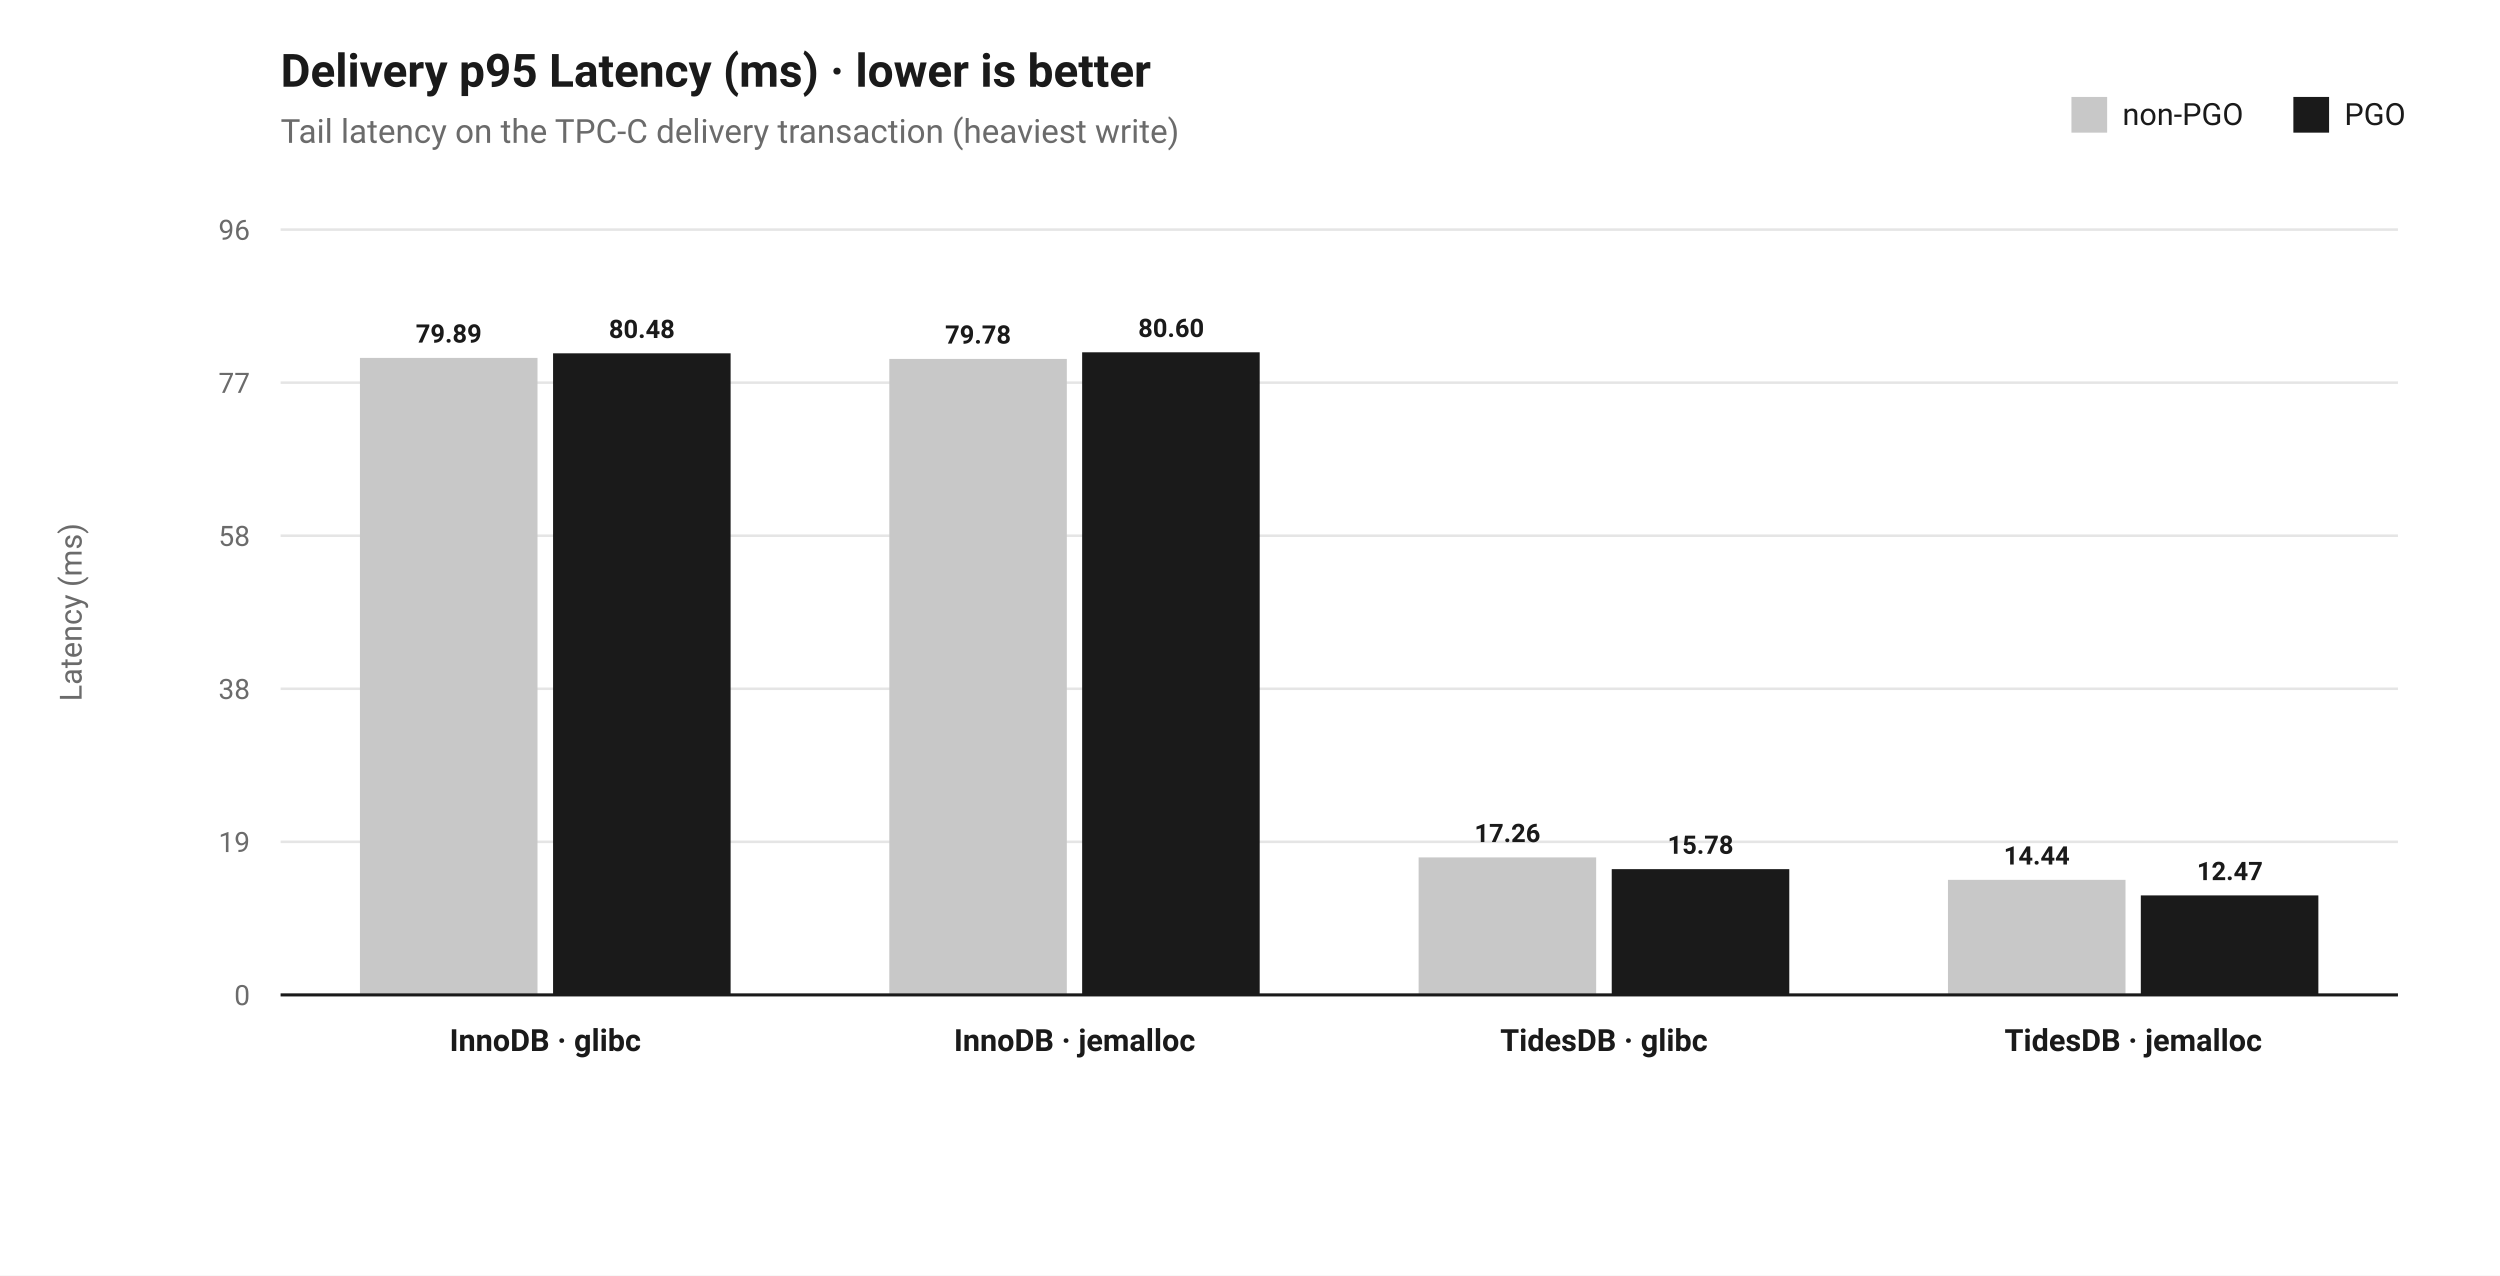
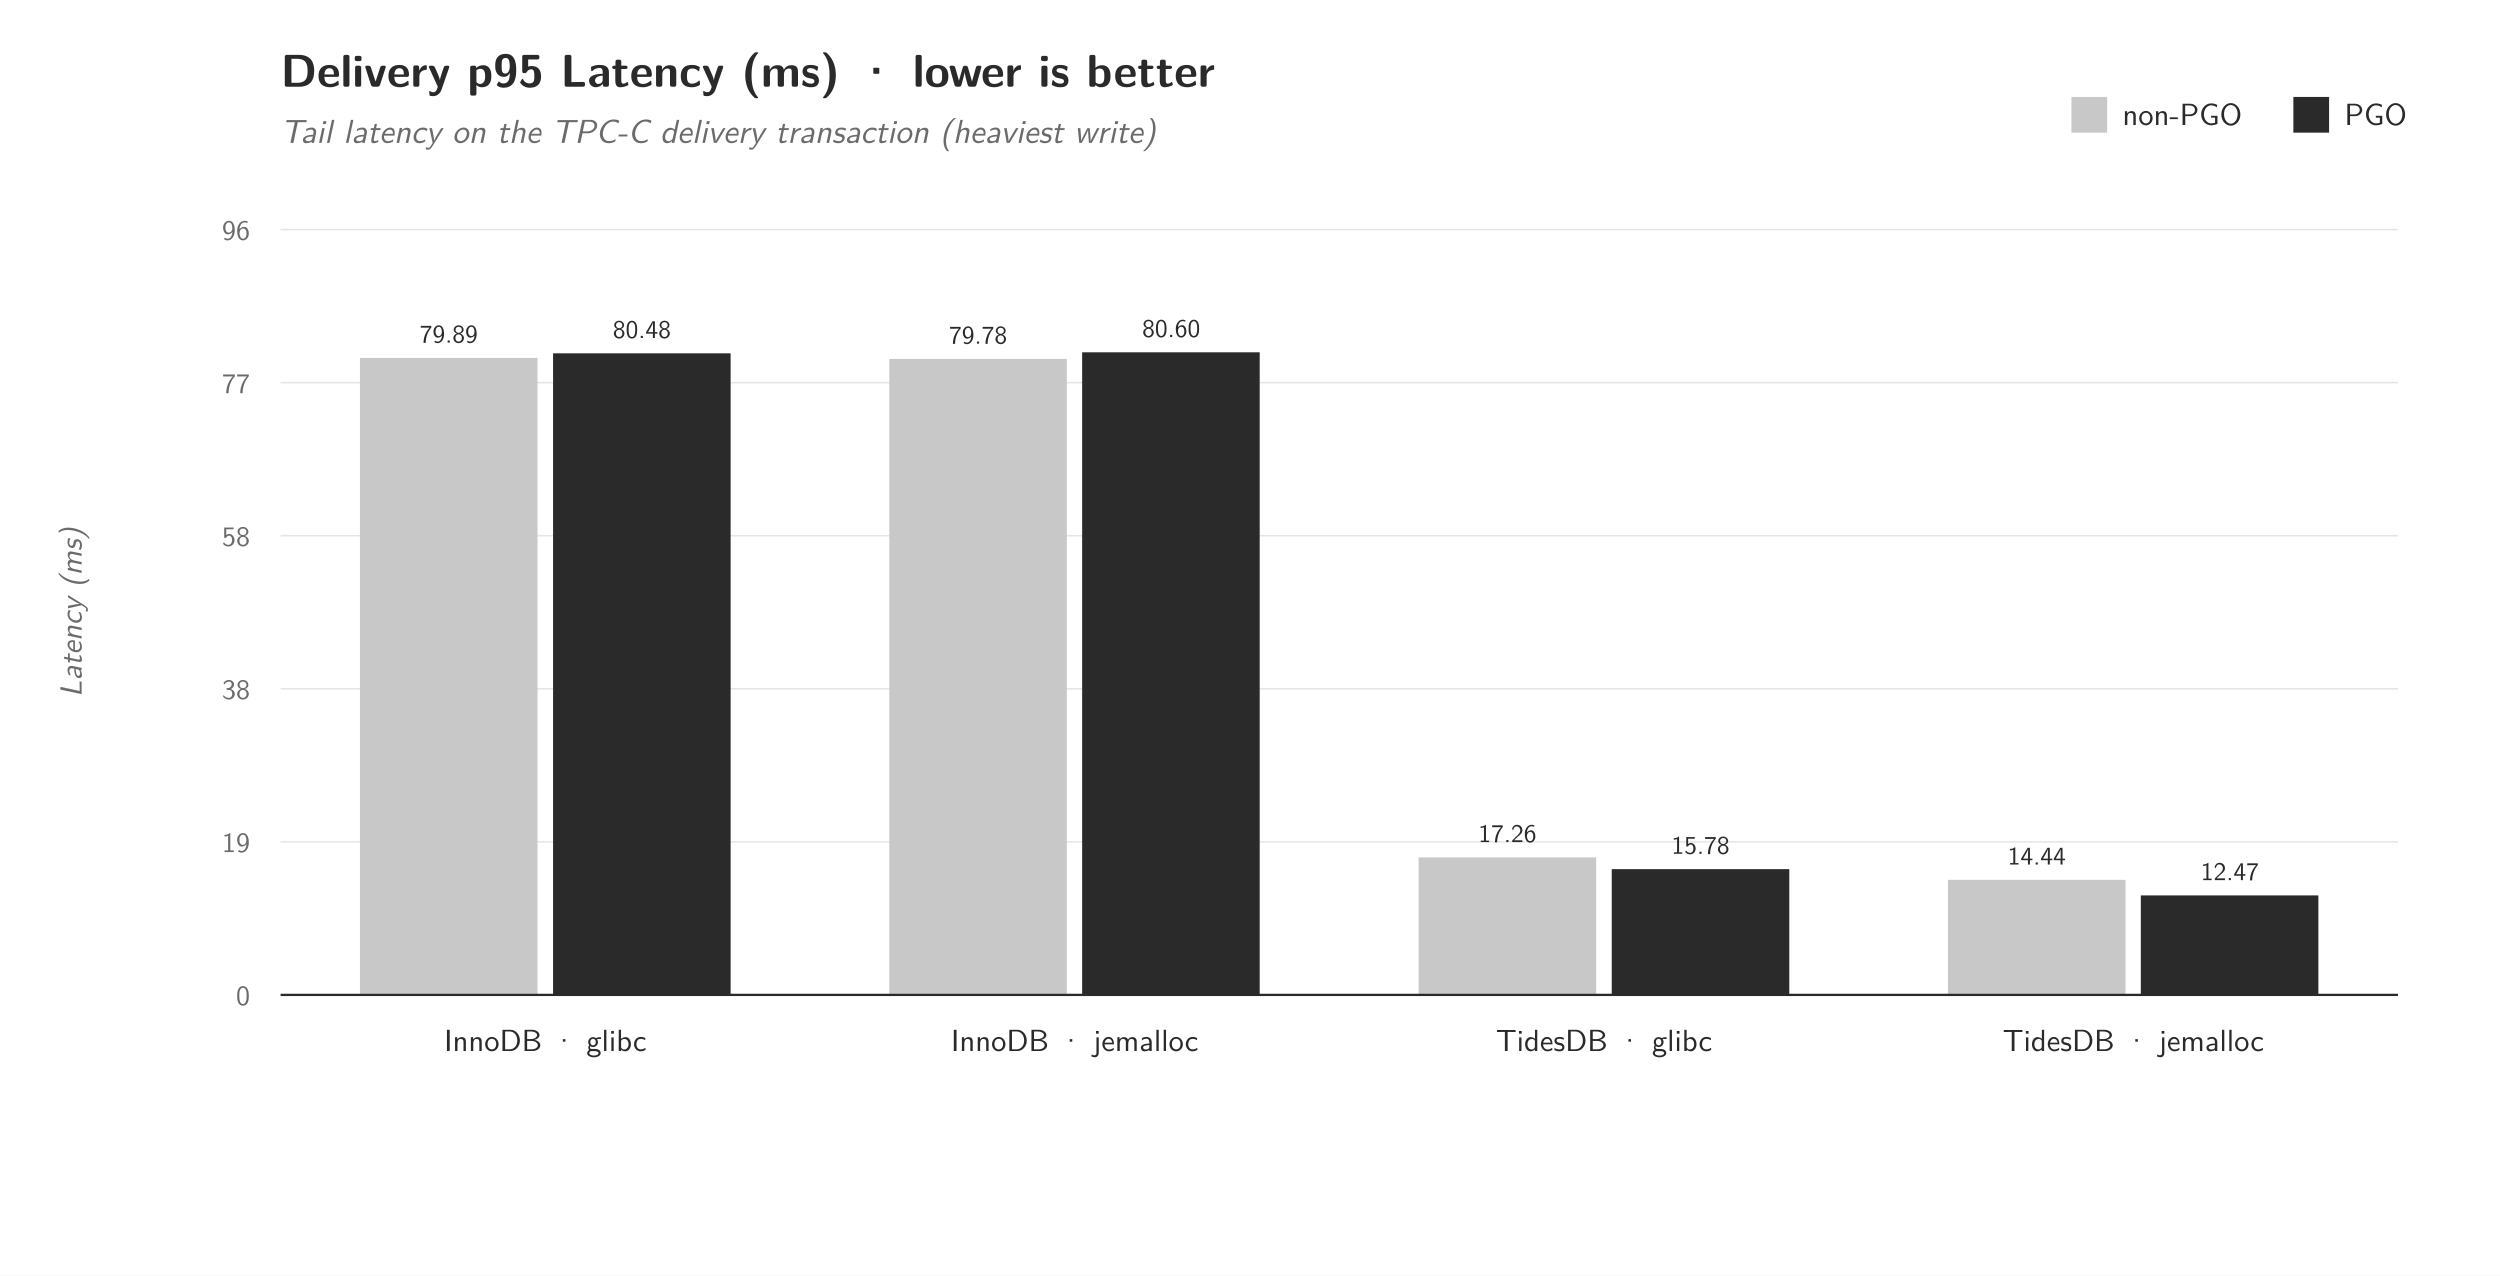
<svg xmlns="http://www.w3.org/2000/svg" viewBox="0 0 980 500" width="980" height="500" role="img">
  <rect width="980" height="500" fill="#ffffff" />
-   <text x="110" y="34" font-family="ui-sans-serif, -apple-system, Segoe UI, Roboto, sans-serif" font-size="18" font-weight="700" fill="#1a1a1a">Delivery p95 Latency (ms) · lower is better</text>
-   <text x="110" y="56" font-family="ui-sans-serif, -apple-system, Segoe UI, Roboto, sans-serif" font-size="13" fill="#6b6b6b">Tail latency on the TPC-C delivery transaction (heaviest write)</text>
-   <line x1="110" y1="390.0" x2="940" y2="390.0" stroke="#e5e5e5" stroke-width="1" />
-   <text x="98" y="394.0" font-family="ui-sans-serif, -apple-system, Segoe UI, Roboto, sans-serif" font-size="11" fill="#6b6b6b" text-anchor="end">0</text>
-   <line x1="110" y1="330.0" x2="940" y2="330.0" stroke="#e5e5e5" stroke-width="1" />
-   <text x="98" y="334.0" font-family="ui-sans-serif, -apple-system, Segoe UI, Roboto, sans-serif" font-size="11" fill="#6b6b6b" text-anchor="end">19</text>
-   <line x1="110" y1="270.0" x2="940" y2="270.0" stroke="#e5e5e5" stroke-width="1" />
-   <text x="98" y="274.0" font-family="ui-sans-serif, -apple-system, Segoe UI, Roboto, sans-serif" font-size="11" fill="#6b6b6b" text-anchor="end">38</text>
-   <line x1="110" y1="210.0" x2="940" y2="210.0" stroke="#e5e5e5" stroke-width="1" />
-   <text x="98" y="214.0" font-family="ui-sans-serif, -apple-system, Segoe UI, Roboto, sans-serif" font-size="11" fill="#6b6b6b" text-anchor="end">58</text>
-   <line x1="110" y1="150.0" x2="940" y2="150.0" stroke="#e5e5e5" stroke-width="1" />
-   <text x="98" y="154.0" font-family="ui-sans-serif, -apple-system, Segoe UI, Roboto, sans-serif" font-size="11" fill="#6b6b6b" text-anchor="end">77</text>
-   <line x1="110" y1="90.0" x2="940" y2="90.0" stroke="#e5e5e5" stroke-width="1" />
-   <text x="98" y="94.0" font-family="ui-sans-serif, -apple-system, Segoe UI, Roboto, sans-serif" font-size="11" fill="#6b6b6b" text-anchor="end">96</text>
-   <text x="32" y="240.0" font-family="ui-sans-serif, -apple-system, Segoe UI, Roboto, sans-serif" font-size="12" fill="#6b6b6b" transform="rotate(-90 32 240.0)" text-anchor="middle">Latency (ms)</text>
-   <text x="213.75" y="412" font-family="ui-sans-serif, -apple-system, Segoe UI, Roboto, sans-serif" font-size="12" font-weight="600" fill="#1a1a1a" text-anchor="middle">InnoDB · glibc</text>
+   <text x="110" y="34" font-family="&quot;Latin Modern Sans&quot;, &quot;CMU Sans Serif&quot;, &quot;Computer Modern Sans&quot;, &quot;Lucida Grande&quot;, &quot;DejaVu Sans&quot;, sans-serif" font-size="18" font-weight="600" fill="#2a2a2a">Delivery p95 Latency (ms) · lower is better</text>
+   <text x="110" y="56" font-family="&quot;Latin Modern Sans&quot;, &quot;CMU Sans Serif&quot;, &quot;Computer Modern Sans&quot;, &quot;Lucida Grande&quot;, &quot;DejaVu Sans&quot;, sans-serif" font-size="13" font-style="italic" fill="#6b6b6b">Tail latency on the TPC-C delivery transaction (heaviest write)</text>
+   <line x1="110" y1="390.0" x2="940" y2="390.0" stroke="#e5e5e5" stroke-width="0.6" />
+   <text x="98" y="394.0" font-family="&quot;Latin Modern Sans&quot;, &quot;CMU Sans Serif&quot;, &quot;Computer Modern Sans&quot;, &quot;Lucida Grande&quot;, &quot;DejaVu Sans&quot;, sans-serif" font-size="11" fill="#6b6b6b" text-anchor="end">0</text>
+   <line x1="110" y1="330.0" x2="940" y2="330.0" stroke="#e5e5e5" stroke-width="0.6" />
+   <text x="98" y="334.0" font-family="&quot;Latin Modern Sans&quot;, &quot;CMU Sans Serif&quot;, &quot;Computer Modern Sans&quot;, &quot;Lucida Grande&quot;, &quot;DejaVu Sans&quot;, sans-serif" font-size="11" fill="#6b6b6b" text-anchor="end">19</text>
+   <line x1="110" y1="270.0" x2="940" y2="270.0" stroke="#e5e5e5" stroke-width="0.6" />
+   <text x="98" y="274.0" font-family="&quot;Latin Modern Sans&quot;, &quot;CMU Sans Serif&quot;, &quot;Computer Modern Sans&quot;, &quot;Lucida Grande&quot;, &quot;DejaVu Sans&quot;, sans-serif" font-size="11" fill="#6b6b6b" text-anchor="end">38</text>
+   <line x1="110" y1="210.0" x2="940" y2="210.0" stroke="#e5e5e5" stroke-width="0.6" />
+   <text x="98" y="214.0" font-family="&quot;Latin Modern Sans&quot;, &quot;CMU Sans Serif&quot;, &quot;Computer Modern Sans&quot;, &quot;Lucida Grande&quot;, &quot;DejaVu Sans&quot;, sans-serif" font-size="11" fill="#6b6b6b" text-anchor="end">58</text>
+   <line x1="110" y1="150.0" x2="940" y2="150.0" stroke="#e5e5e5" stroke-width="0.6" />
+   <text x="98" y="154.0" font-family="&quot;Latin Modern Sans&quot;, &quot;CMU Sans Serif&quot;, &quot;Computer Modern Sans&quot;, &quot;Lucida Grande&quot;, &quot;DejaVu Sans&quot;, sans-serif" font-size="11" fill="#6b6b6b" text-anchor="end">77</text>
+   <line x1="110" y1="90.0" x2="940" y2="90.0" stroke="#e5e5e5" stroke-width="0.6" />
+   <text x="98" y="94.0" font-family="&quot;Latin Modern Sans&quot;, &quot;CMU Sans Serif&quot;, &quot;Computer Modern Sans&quot;, &quot;Lucida Grande&quot;, &quot;DejaVu Sans&quot;, sans-serif" font-size="11" fill="#6b6b6b" text-anchor="end">96</text>
+   <text x="32" y="240.0" font-family="&quot;Latin Modern Sans&quot;, &quot;CMU Sans Serif&quot;, &quot;Computer Modern Sans&quot;, &quot;Lucida Grande&quot;, &quot;DejaVu Sans&quot;, sans-serif" font-size="12" font-style="italic" fill="#6b6b6b" transform="rotate(-90 32 240.0)" text-anchor="middle">Latency (ms)</text>
+   <text x="213.75" y="412" font-family="&quot;Latin Modern Sans&quot;, &quot;CMU Sans Serif&quot;, &quot;Computer Modern Sans&quot;, &quot;Lucida Grande&quot;, &quot;DejaVu Sans&quot;, sans-serif" font-size="12" font-weight="500" fill="#2a2a2a" text-anchor="middle">InnoDB · glibc</text>
  <rect x="141.1" y="140.3" width="69.6" height="249.7" fill="#c8c8c8" />
-   <text x="175.9" y="134.3" font-family="ui-sans-serif, -apple-system, Segoe UI, Roboto, sans-serif" font-size="10" font-weight="600" fill="#1a1a1a" text-anchor="middle">79.89</text>
-   <rect x="216.8" y="138.5" width="69.6" height="251.5" fill="#1a1a1a" />
-   <text x="251.6" y="132.5" font-family="ui-sans-serif, -apple-system, Segoe UI, Roboto, sans-serif" font-size="10" font-weight="600" fill="#1a1a1a" text-anchor="middle">80.48</text>
-   <text x="421.25" y="412" font-family="ui-sans-serif, -apple-system, Segoe UI, Roboto, sans-serif" font-size="12" font-weight="600" fill="#1a1a1a" text-anchor="middle">InnoDB · jemalloc</text>
+   <text x="175.9" y="134.3" font-family="&quot;Latin Modern Sans&quot;, &quot;CMU Sans Serif&quot;, &quot;Computer Modern Sans&quot;, &quot;Lucida Grande&quot;, &quot;DejaVu Sans&quot;, sans-serif" font-size="10" font-weight="500" fill="#2a2a2a" text-anchor="middle">79.89</text>
+   <rect x="216.8" y="138.5" width="69.6" height="251.5" fill="#2a2a2a" />
+   <text x="251.6" y="132.5" font-family="&quot;Latin Modern Sans&quot;, &quot;CMU Sans Serif&quot;, &quot;Computer Modern Sans&quot;, &quot;Lucida Grande&quot;, &quot;DejaVu Sans&quot;, sans-serif" font-size="10" font-weight="500" fill="#2a2a2a" text-anchor="middle">80.48</text>
+   <text x="421.25" y="412" font-family="&quot;Latin Modern Sans&quot;, &quot;CMU Sans Serif&quot;, &quot;Computer Modern Sans&quot;, &quot;Lucida Grande&quot;, &quot;DejaVu Sans&quot;, sans-serif" font-size="12" font-weight="500" fill="#2a2a2a" text-anchor="middle">InnoDB · jemalloc</text>
  <rect x="348.6" y="140.7" width="69.6" height="249.3" fill="#c8c8c8" />
-   <text x="383.4" y="134.7" font-family="ui-sans-serif, -apple-system, Segoe UI, Roboto, sans-serif" font-size="10" font-weight="600" fill="#1a1a1a" text-anchor="middle">79.78</text>
-   <rect x="424.2" y="138.1" width="69.6" height="251.9" fill="#1a1a1a" />
-   <text x="459.1" y="132.1" font-family="ui-sans-serif, -apple-system, Segoe UI, Roboto, sans-serif" font-size="10" font-weight="600" fill="#1a1a1a" text-anchor="middle">80.60</text>
-   <text x="628.75" y="412" font-family="ui-sans-serif, -apple-system, Segoe UI, Roboto, sans-serif" font-size="12" font-weight="600" fill="#1a1a1a" text-anchor="middle">TidesDB · glibc</text>
+   <text x="383.4" y="134.7" font-family="&quot;Latin Modern Sans&quot;, &quot;CMU Sans Serif&quot;, &quot;Computer Modern Sans&quot;, &quot;Lucida Grande&quot;, &quot;DejaVu Sans&quot;, sans-serif" font-size="10" font-weight="500" fill="#2a2a2a" text-anchor="middle">79.78</text>
+   <rect x="424.2" y="138.1" width="69.6" height="251.9" fill="#2a2a2a" />
+   <text x="459.1" y="132.1" font-family="&quot;Latin Modern Sans&quot;, &quot;CMU Sans Serif&quot;, &quot;Computer Modern Sans&quot;, &quot;Lucida Grande&quot;, &quot;DejaVu Sans&quot;, sans-serif" font-size="10" font-weight="500" fill="#2a2a2a" text-anchor="middle">80.60</text>
+   <text x="628.75" y="412" font-family="&quot;Latin Modern Sans&quot;, &quot;CMU Sans Serif&quot;, &quot;Computer Modern Sans&quot;, &quot;Lucida Grande&quot;, &quot;DejaVu Sans&quot;, sans-serif" font-size="12" font-weight="500" fill="#2a2a2a" text-anchor="middle">TidesDB · glibc</text>
  <rect x="556.1" y="336.1" width="69.6" height="53.9" fill="#c8c8c8" />
-   <text x="590.9" y="330.1" font-family="ui-sans-serif, -apple-system, Segoe UI, Roboto, sans-serif" font-size="10" font-weight="600" fill="#1a1a1a" text-anchor="middle">17.26</text>
-   <rect x="631.8" y="340.7" width="69.6" height="49.3" fill="#1a1a1a" />
-   <text x="666.6" y="334.7" font-family="ui-sans-serif, -apple-system, Segoe UI, Roboto, sans-serif" font-size="10" font-weight="600" fill="#1a1a1a" text-anchor="middle">15.78</text>
-   <text x="836.25" y="412" font-family="ui-sans-serif, -apple-system, Segoe UI, Roboto, sans-serif" font-size="12" font-weight="600" fill="#1a1a1a" text-anchor="middle">TidesDB · jemalloc</text>
+   <text x="590.9" y="330.1" font-family="&quot;Latin Modern Sans&quot;, &quot;CMU Sans Serif&quot;, &quot;Computer Modern Sans&quot;, &quot;Lucida Grande&quot;, &quot;DejaVu Sans&quot;, sans-serif" font-size="10" font-weight="500" fill="#2a2a2a" text-anchor="middle">17.26</text>
+   <rect x="631.8" y="340.7" width="69.6" height="49.3" fill="#2a2a2a" />
+   <text x="666.6" y="334.7" font-family="&quot;Latin Modern Sans&quot;, &quot;CMU Sans Serif&quot;, &quot;Computer Modern Sans&quot;, &quot;Lucida Grande&quot;, &quot;DejaVu Sans&quot;, sans-serif" font-size="10" font-weight="500" fill="#2a2a2a" text-anchor="middle">15.78</text>
+   <text x="836.25" y="412" font-family="&quot;Latin Modern Sans&quot;, &quot;CMU Sans Serif&quot;, &quot;Computer Modern Sans&quot;, &quot;Lucida Grande&quot;, &quot;DejaVu Sans&quot;, sans-serif" font-size="12" font-weight="500" fill="#2a2a2a" text-anchor="middle">TidesDB · jemalloc</text>
  <rect x="763.6" y="344.9" width="69.6" height="45.1" fill="#c8c8c8" />
-   <text x="798.4" y="338.9" font-family="ui-sans-serif, -apple-system, Segoe UI, Roboto, sans-serif" font-size="10" font-weight="600" fill="#1a1a1a" text-anchor="middle">14.44</text>
-   <rect x="839.2" y="351.0" width="69.6" height="39.0" fill="#1a1a1a" />
-   <text x="874.1" y="345.0" font-family="ui-sans-serif, -apple-system, Segoe UI, Roboto, sans-serif" font-size="10" font-weight="600" fill="#1a1a1a" text-anchor="middle">12.47</text>
-   <line x1="110" y1="390" x2="940" y2="390" stroke="#1a1a1a" stroke-width="1.2" />
-   <text x="919" y="49" font-family="ui-sans-serif, -apple-system, Segoe UI, Roboto, sans-serif" font-size="12" fill="#1a1a1a">PGO</text>
-   <rect x="899" y="38" width="14" height="14" fill="#1a1a1a" />
-   <text x="832" y="49" font-family="ui-sans-serif, -apple-system, Segoe UI, Roboto, sans-serif" font-size="12" fill="#1a1a1a">non-PGO</text>
+   <text x="798.4" y="338.9" font-family="&quot;Latin Modern Sans&quot;, &quot;CMU Sans Serif&quot;, &quot;Computer Modern Sans&quot;, &quot;Lucida Grande&quot;, &quot;DejaVu Sans&quot;, sans-serif" font-size="10" font-weight="500" fill="#2a2a2a" text-anchor="middle">14.44</text>
+   <rect x="839.2" y="351.0" width="69.6" height="39.0" fill="#2a2a2a" />
+   <text x="874.1" y="345.0" font-family="&quot;Latin Modern Sans&quot;, &quot;CMU Sans Serif&quot;, &quot;Computer Modern Sans&quot;, &quot;Lucida Grande&quot;, &quot;DejaVu Sans&quot;, sans-serif" font-size="10" font-weight="500" fill="#2a2a2a" text-anchor="middle">12.47</text>
+   <line x1="110" y1="390" x2="940" y2="390" stroke="#2a2a2a" stroke-width="0.9" />
+   <text x="919" y="49" font-family="&quot;Latin Modern Sans&quot;, &quot;CMU Sans Serif&quot;, &quot;Computer Modern Sans&quot;, &quot;Lucida Grande&quot;, &quot;DejaVu Sans&quot;, sans-serif" font-size="12" fill="#2a2a2a">PGO</text>
+   <rect x="899" y="38" width="14" height="14" fill="#2a2a2a" />
+   <text x="832" y="49" font-family="&quot;Latin Modern Sans&quot;, &quot;CMU Sans Serif&quot;, &quot;Computer Modern Sans&quot;, &quot;Lucida Grande&quot;, &quot;DejaVu Sans&quot;, sans-serif" font-size="12" fill="#2a2a2a">non-PGO</text>
  <rect x="812" y="38" width="14" height="14" fill="#c8c8c8" />
</svg>
